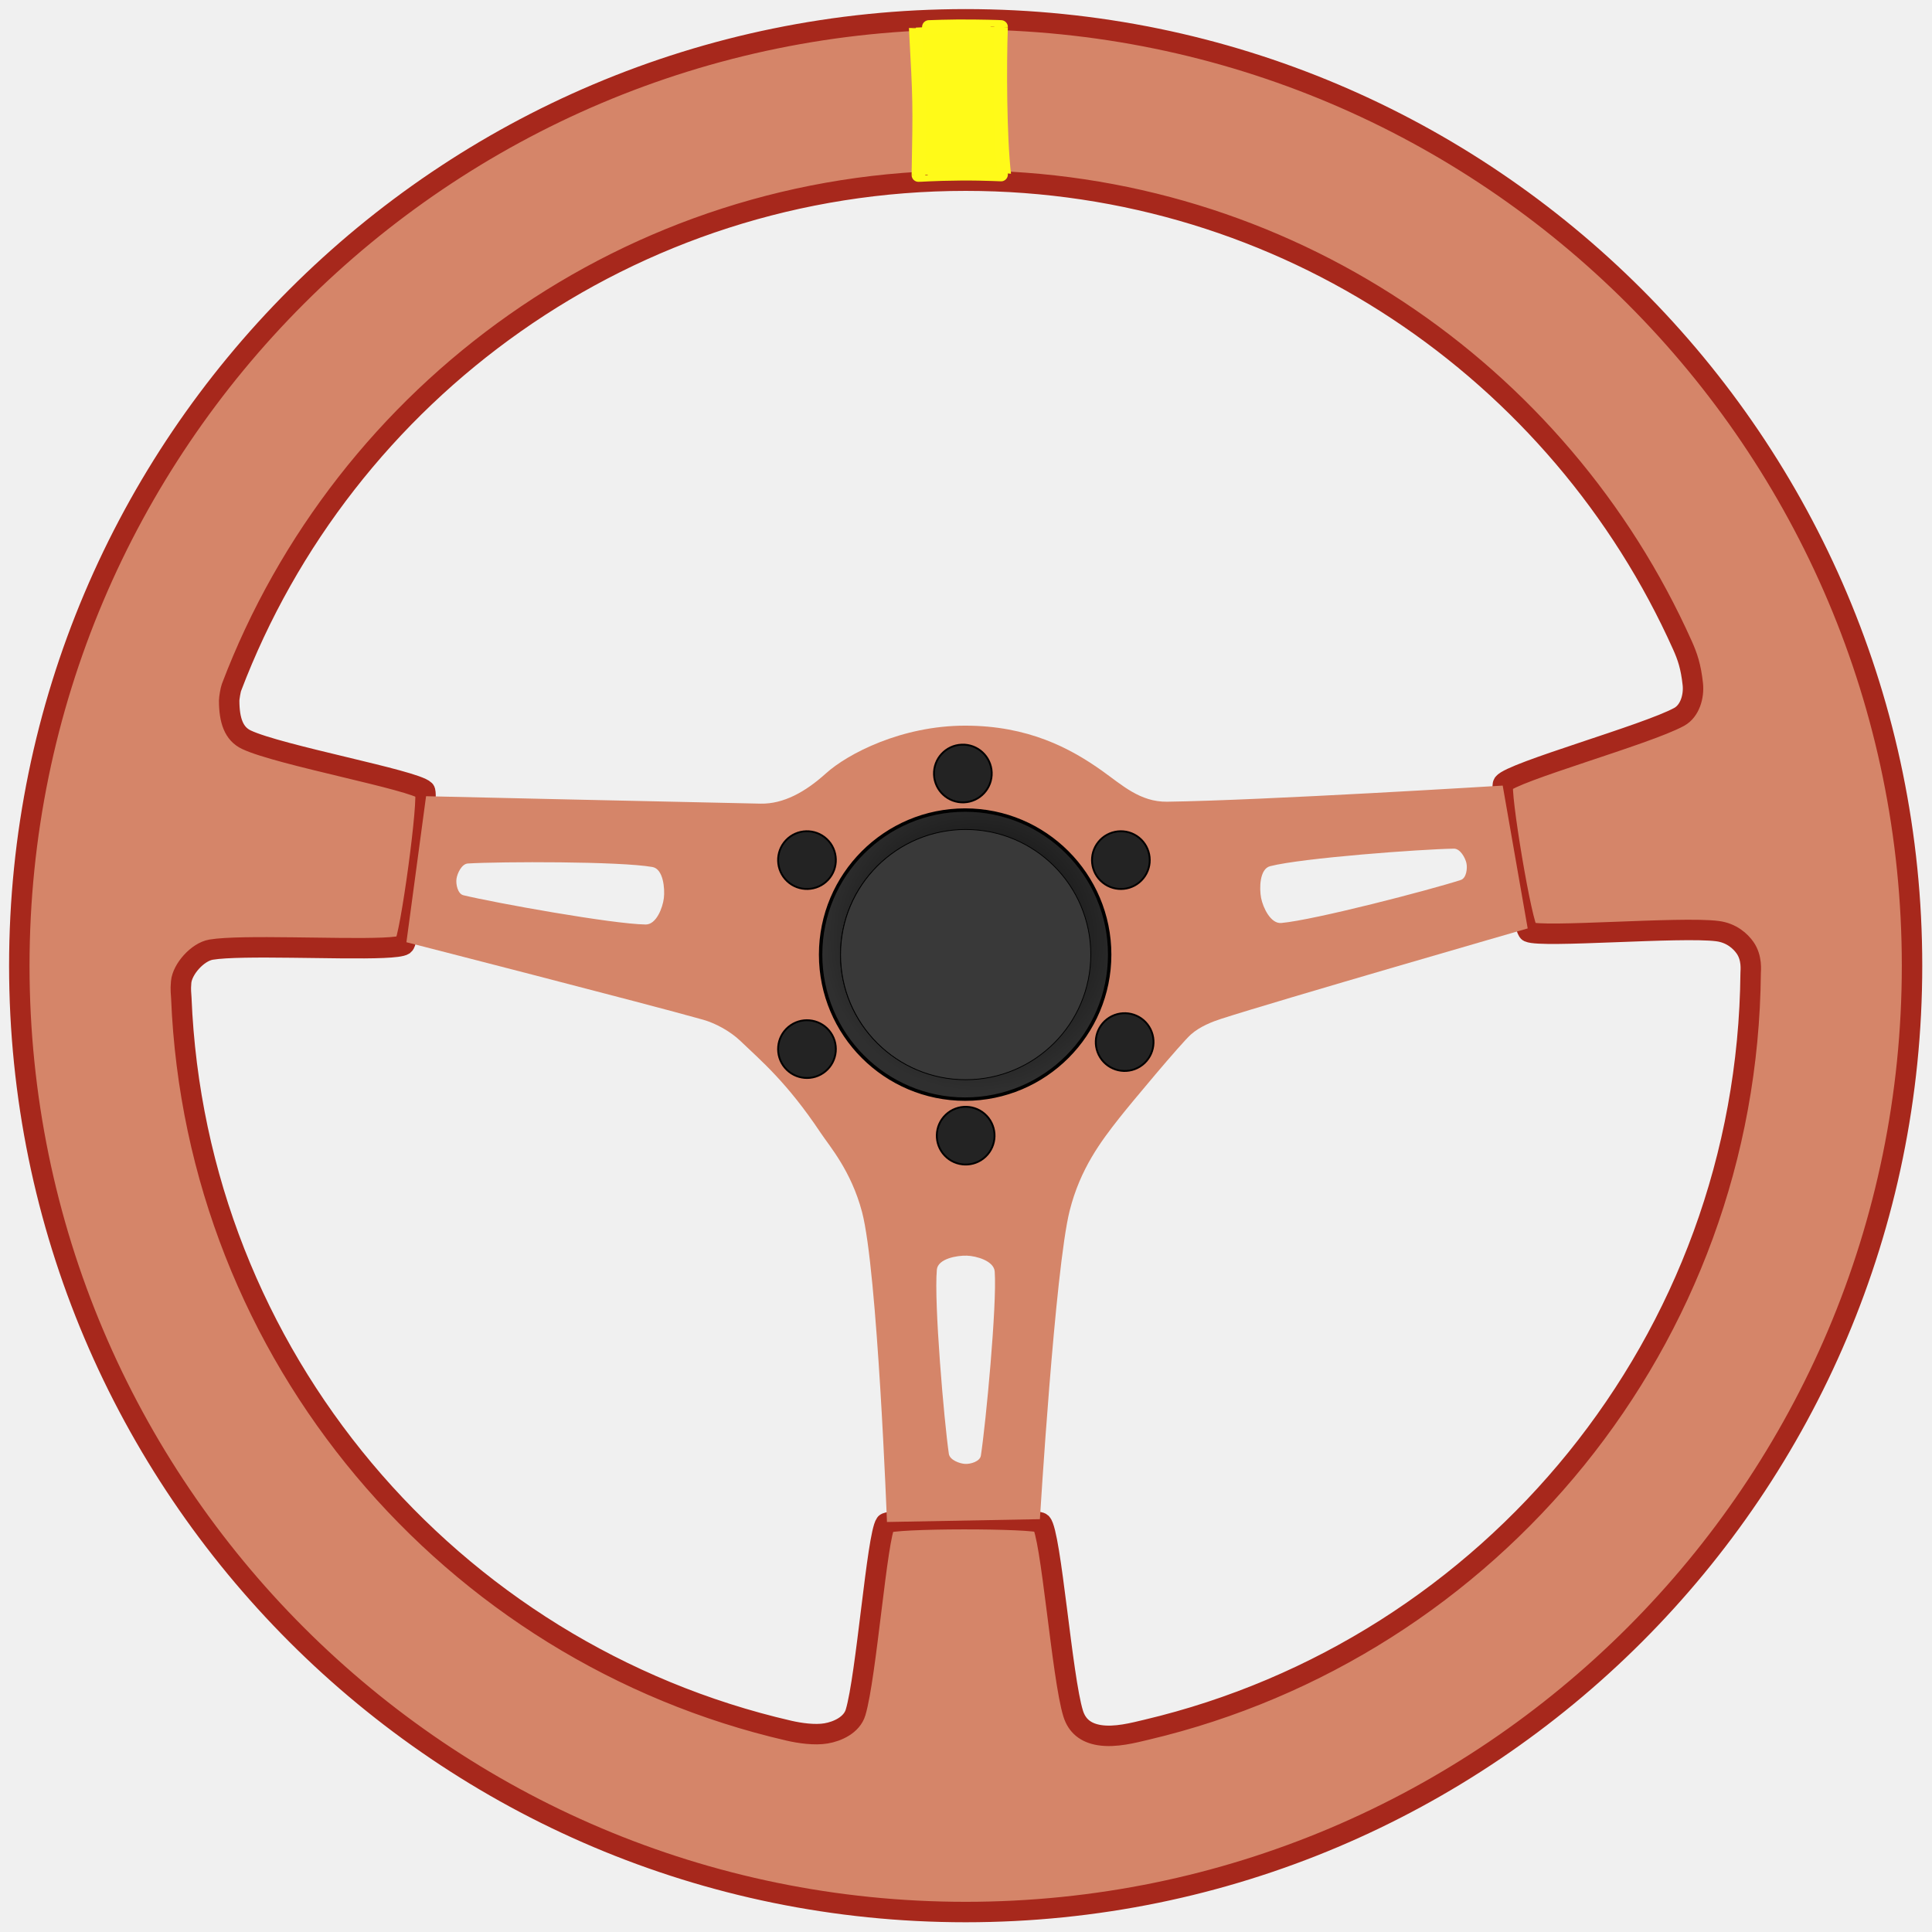
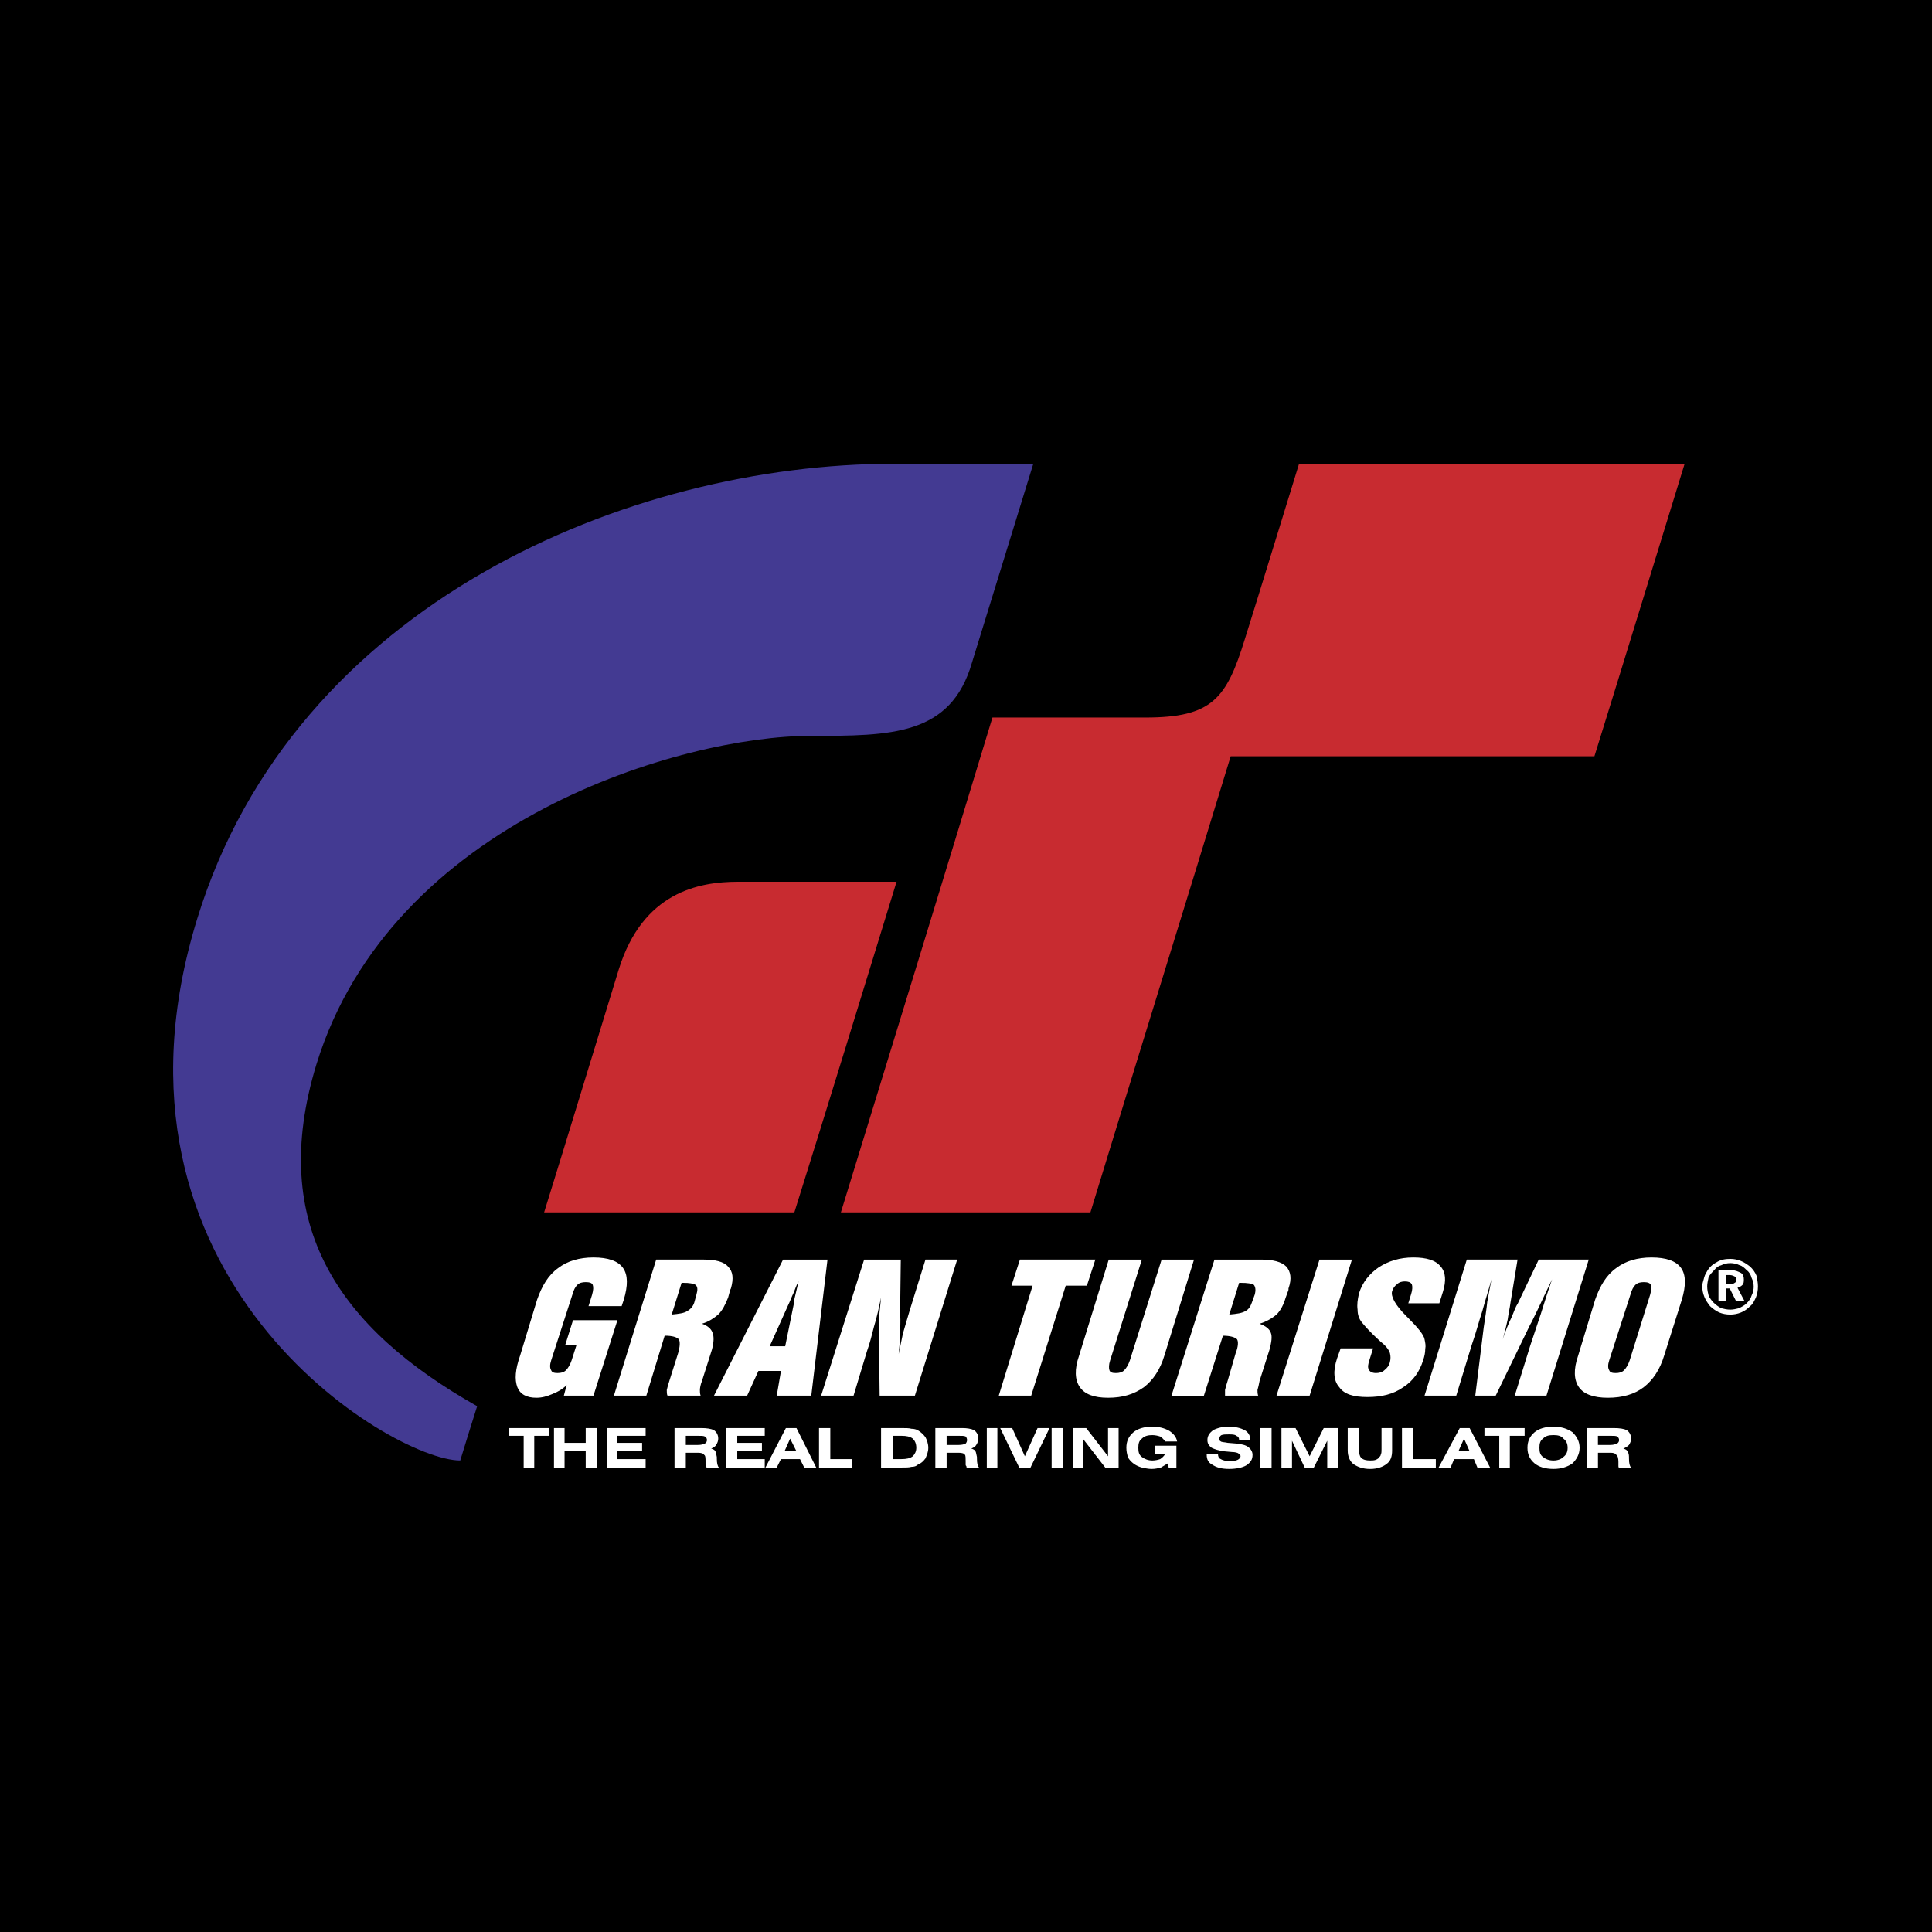
- <svg xmlns="http://www.w3.org/2000/svg" width="100%" height="100%" viewBox="0 0 2363 2363" version="1.1" xml:space="preserve" style="fill-rule:evenodd;clip-rule:evenodd;stroke-linecap:round;stroke-linejoin:round;stroke-miterlimit:1.5;">
-   <path d="M1181.1,23.622c638.831,0 1157.48,518.65 1157.48,1157.48c-0,638.831 -518.65,1157.48 -1157.48,1157.48c-638.83,-0 -1157.48,-518.65 -1157.48,-1157.48c0,-638.83 518.65,-1157.48 1157.48,-1157.48Zm163.615,2098.61c19.456,3.1 41.965,-2.954 57.741,-6.684c420.622,-99.432 734.671,-475.78 738.741,-925.597c0.026,-2.947 1.974,-18.173 -6.821,-30.759c-5.595,-8.007 -16.488,-18.121 -33.743,-20.356c-44.838,-5.807 -214.976,8.544 -231.026,0.942c-7.784,-3.687 -36.151,-174.586 -31.052,-181.527c10.249,-13.95 175.747,-59.777 215.243,-81.472c13.261,-7.284 18.223,-25.45 16.662,-39.948c-2.321,-21.55 -6.558,-33.904 -12.626,-47.452c-149.982,-334.864 -486.299,-568.414 -876.734,-568.414c-410.144,-0 -760.568,257.725 -898.02,619.923c-1.051,2.769 -2.789,13.009 -2.783,15.972c0.05,24.27 5.641,40.556 21.038,47.849c40.167,19.026 205.63,49.35 218.188,61.908c6.091,6.091 -18.232,184.178 -25.369,188.999c-11.461,7.743 -126.191,1.993 -195.049,3.255c-17.316,0.317 -31.732,1.078 -40.874,2.609c-16.626,2.783 -35.217,23.868 -36.664,39.622c-0.926,10.08 -0.031,13.861 0.187,19.278c17.665,438.181 329.585,801.134 743.266,896.404c13.201,3.04 31.377,5.657 45.311,3.309c13.874,-2.338 31.461,-10.228 36.096,-25.642c13.129,-43.664 26.285,-216.717 36.677,-231.119c5.04,-6.984 184.726,-6.855 190.625,-0.579c11.856,12.613 25.095,189.347 38.902,233.261c4.623,14.703 15.039,23.501 32.084,26.218Z" style="fill:#d58569;stroke:#a7281c;stroke-width:25px;" />
-   <path d="M1224.36,32.996c0.003,-0.094 -26.308,-1.033 -54.035,-0.826c-24.173,0.18 -50.307,1.567 -50.305,1.605c4.987,91.487 4.909,91.862 3.293,180.273c-0.005,0.28 17.701,-1.312 51.78,-1.566c31.384,-0.233 53.215,1.353 53.171,0.979c-5.246,-44.444 -5.665,-133.978 -3.904,-180.465Z" style="fill:#fffa18;stroke:#fffa19;stroke-width:16.67px;" />
-   <path d="M1010.13,945.955c26.806,-24.226 92.851,-58.422 170.318,-58.422c76.833,-0 128.382,27.385 167.624,55.322c24.268,17.277 46.349,38.149 79.421,37.705c116.273,-1.561 410.45,-19.717 410.45,-19.717l30.549,174.7c-0,0 -305.762,88.208 -375.036,110.614c-10.177,3.291 -25.771,9.183 -36.951,19.166c-11.841,10.573 -73.717,84.533 -87.791,102.477c-21.589,27.524 -47.461,61.27 -60.466,113.147c-17.805,71.02 -36.369,377.127 -36.369,377.127l-187.04,3.447c-0,0 -11.565,-307.817 -30.524,-379.275c-13.344,-50.295 -39.645,-80.266 -50.635,-96.758c-41.492,-62.263 -74.105,-89.211 -98.031,-112.251c-12.586,-12.12 -30.868,-21.844 -45.523,-25.989c-69.274,-19.591 -363.04,-94.819 -363.04,-94.819l24.03,-178.597c-0,-0 331.122,7.575 409.15,9.092c28.021,0.545 54.796,-14.314 79.864,-36.969Zm135.717,606.932c-3.674,40.394 8.909,185.651 14.667,225.251c1.122,7.72 13.353,11.978 19.882,12.349c6.529,0.371 18.186,-2.946 19.291,-10.123c6.038,-39.203 19.791,-184.327 16.936,-225.092c-0.914,-13.052 -22.272,-19.099 -34.068,-19.497c-11.796,-0.397 -35.485,3.667 -36.708,17.112Zm-347.861,-492.464c-39.943,-7.054 -185.743,-6.716 -225.687,-4.305c-7.787,0.47 -13.057,12.3 -13.975,18.775c-0.918,6.475 1.408,18.369 8.467,20.073c38.556,9.309 182.013,35.204 222.873,35.782c13.083,0.186 20.903,-20.589 22.29,-32.31c1.387,-11.72 -0.674,-35.668 -13.968,-38.015Zm755.508,-1.013c39.291,-10.067 184.697,-20.803 224.708,-21.432c7.801,-0.122 13.954,11.273 15.361,17.659c1.407,6.387 -0.009,18.423 -6.918,20.658c-37.739,12.211 -178.814,48.925 -219.513,52.605c-13.031,1.179 -22.405,-18.942 -24.678,-30.524c-2.274,-11.581 -2.038,-35.616 11.04,-38.966Z" style="fill:#d58569;stroke:#ee9500;stroke-opacity:0;stroke-width:25px;" />
-   <path d="M1180.45,990.792c97.561,0 176.768,79.207 176.768,176.768c-0,97.561 -79.207,176.768 -176.768,176.768c-97.561,-0 -176.768,-79.207 -176.768,-176.768c0,-97.561 79.207,-176.768 176.768,-176.768Zm-0,25.866c83.285,-0 150.902,67.617 150.902,150.902c0,83.285 -67.617,150.902 -150.902,150.902c-83.285,0 -150.902,-67.617 -150.902,-150.902c-0,-83.285 67.617,-150.902 150.902,-150.902Z" style="fill:url(#_Radial1);stroke:#000;stroke-width:4.17px;" />
-   <circle cx="1181.1" cy="1167.56" r="153.02" style="fill:#393939;stroke:#000;stroke-width:0.95px;" />
-   <path d="M1142.35,947.499c-0.79,-19.483 14.386,-35.942 33.869,-36.732c19.483,-0.791 35.942,14.386 36.732,33.869c0.79,19.483 -14.386,35.942 -33.869,36.732c-19.483,0.79 -35.942,-14.386 -36.732,-33.869Z" style="fill:#232323;stroke:#000;stroke-width:2.27px;" />
-   <path d="M1393.11,1024.5c15.172,12.248 17.547,34.51 5.299,49.682c-12.248,15.173 -34.51,17.547 -49.682,5.299c-15.173,-12.248 -17.547,-34.509 -5.299,-49.682c12.247,-15.172 34.509,-17.547 49.682,-5.299Z" style="fill:#232323;stroke:#000;stroke-width:2.27px;" />
-   <path d="M1405.5,1255.82c10.338,16.533 5.308,38.349 -11.225,48.687c-16.533,10.338 -38.349,5.308 -48.687,-11.225c-10.338,-16.533 -5.308,-38.349 11.225,-48.687c16.533,-10.338 38.349,-5.308 48.687,11.225Z" style="fill:#232323;stroke:#000;stroke-width:2.27px;" />
-   <path d="M1155.48,1413.34c-13.424,-14.143 -12.84,-36.524 1.302,-49.947c14.143,-13.424 36.524,-12.84 49.947,1.303c13.424,14.142 12.84,36.523 -1.303,49.946c-14.142,13.424 -36.523,12.84 -49.946,-1.302Z" style="fill:#232323;stroke:#000;stroke-width:2.27px;" />
-   <path d="M959.917,1305.83c-12.524,-14.946 -10.558,-37.247 4.387,-49.771c14.946,-12.524 37.247,-10.559 49.771,4.387c12.524,14.945 10.558,37.247 -4.387,49.771c-14.945,12.524 -37.247,10.558 -49.771,-4.387Z" style="fill:#232323;stroke:#000;stroke-width:2.27px;" />
-   <path d="M962.77,1077.7c-14.193,-13.371 -14.86,-35.749 -1.489,-49.942c13.371,-14.192 35.749,-14.859 49.942,-1.488c14.192,13.371 14.859,35.749 1.488,49.941c-13.371,14.193 -35.749,14.86 -49.941,1.489Z" style="fill:#232323;stroke:#000;stroke-width:2.27px;" />
-   <defs>
-     <radialGradient id="_Radial1" cx="0" cy="0" r="1" gradientUnits="userSpaceOnUse" gradientTransform="matrix(-117.98,148.266,-148.266,-117.98,1194.68,1145.44)">
-       <stop offset="0" style="stop-color:#000;stop-opacity:1" />
-       <stop offset="1" style="stop-color:#2f2f2f;stop-opacity:1" />
-     </radialGradient>
-   </defs>
+ <svg xmlns="http://www.w3.org/2000/svg" width="2500" height="2500" viewBox="0 0 192.756 192.756">
+   <g fill-rule="evenodd" clip-rule="evenodd">
+     <path d="M0 0h192.756v192.756H0V0z" />
+     <path d="M53.302 143.251v3.165h-1.055v-3.165H50.77v-.773h4.009v.773h-1.477zm1.969 3.165v-3.938h1.055v1.478h2.11v-1.478h1.125v3.938h-1.125v-1.617h-2.11v1.617h-1.055zm5.275 0v-3.938h3.869v.773h-2.813v.704h2.461v.773h-2.461v.844h2.813v.844h-3.869zm7.876-2.251h1.196c.352 0 .563-.07.704-.14.141-.07.211-.212.211-.353s-.07-.281-.211-.352-.352-.07-.774-.07h-1.125v.915h-.001zm-1.124 2.251v-3.938h2.672c.563 0 .985.07 1.266.211.281.211.422.492.422.844 0 .211-.07.423-.211.633-.07.141-.281.281-.492.352.211.071.352.142.422.282s.07.281.141.562v.141c0 .492.071.773.211.914h-1.196c-.07 0-.07-.07-.07-.141-.07-.07-.07-.07-.07-.141v-.281c0-.352 0-.633-.141-.703-.07-.141-.282-.211-.633-.211h-1.196v1.477h-1.125v-.001zm5.133 0v-3.938h3.868v.773h-2.742v.704h2.461v.773h-2.461v.844h2.742v.844h-3.868zm5.838-1.617h1.196l-.633-1.267-.563 1.267zm-1.899 1.617l2.039-3.938h1.055l1.969 3.938h-1.195l-.422-.844h-1.898l-.422.844H76.37zm5.344 0v-3.938h1.125v3.095h2.181v.844h-3.306v-.001zm7.385-3.165v2.321h.844c.493 0 .844-.07 1.125-.281.211-.211.352-.492.352-.845 0-.421-.141-.703-.352-.914-.282-.211-.633-.281-1.125-.281h-.844zm.774-.773c.492 0 .844 0 1.055.07.282 0 .492.07.633.141.352.211.562.422.774.703.141.281.281.634.281 1.055 0 .423-.141.704-.281 1.056-.211.281-.422.492-.774.633-.141.141-.351.211-.633.211-.211.07-.563.07-1.055.07h-1.969v-3.938h1.969v-.001zm4.571 1.687h1.196c.351 0 .562-.07.703-.14.07-.07.141-.212.141-.353s-.07-.281-.141-.352c-.141-.07-.352-.07-.773-.07h-1.125v.915h-.001zm-1.125 2.251v-3.938h2.672c.493 0 .915.07 1.195.211a1 1 0 0 1 .424.844c0 .211-.07.423-.213.633-.07.141-.281.281-.491.352.209.071.35.142.42.282s.07.281.143.562v.141c0 .492.07.773.211.914h-1.196c-.07 0-.07-.07-.07-.141-.07-.07-.07-.07-.07-.141v-.281c0-.352 0-.633-.07-.703-.07-.141-.282-.211-.633-.211h-1.196v1.477h-1.126v-.001zm5.134 0v-3.938h1.055v3.938h-1.055zm3.235 0l-1.898-3.938h1.195l1.266 2.813 1.266-2.813h1.195l-1.898 3.938h-1.126zm3.234 0v-3.938h1.125v3.938h-1.125zm2.111 0v-3.938h1.336l2.18 2.813v-2.813h1.055v3.938h-1.336l-2.18-2.813v2.813h-1.055zm9.494-.422c-.211.141-.492.281-.703.422-.281.07-.564.141-.916.141-.35 0-.633-.07-.984-.141a2.584 2.584 0 0 1-.773-.352c-.281-.211-.492-.422-.633-.703-.07-.281-.141-.562-.141-.915 0-.633.211-1.125.703-1.547.422-.352 1.055-.562 1.898-.562.635 0 1.197.141 1.689.422.422.281.703.633.773 1.055h-1.195a1.637 1.637 0 0 0-.492-.492 2.549 2.549 0 0 0-.775-.141c-.42 0-.773.07-1.055.352-.281.211-.352.493-.352.914 0 .423.07.704.352.915s.635.352 1.055.352c.281 0 .564-.07.775-.141.211-.141.352-.281.492-.492h-.986v-.845h2.111v2.181h-.773l-.07-.423zm3.868-.914h1.125c0 .211.07.422.281.492.211.141.562.211.984.211.281 0 .562-.07.703-.141s.281-.211.281-.352-.07-.211-.211-.281c-.07-.07-.352-.141-.633-.141l-.773-.07c-.562-.07-.984-.211-1.266-.353-.281-.211-.422-.421-.422-.773 0-.422.211-.703.562-.984a3.351 3.351 0 0 1 1.547-.352c.703 0 1.195.141 1.619.352.352.211.562.562.562.984h-1.127c0-.211-.07-.352-.281-.422-.141-.141-.422-.141-.773-.141-.281 0-.492 0-.703.07-.141.07-.211.211-.211.352s0 .211.141.281c.07.071.352.071.703.142l.844.07c.562.069.916.14 1.197.351.281.212.422.493.422.774 0 .492-.211.773-.633 1.055-.354.211-.986.352-1.689.352-.773 0-1.266-.141-1.688-.422-.422-.211-.562-.562-.562-.984v-.07h.001zm5.345 1.336v-3.938h1.125v3.938h-1.125zm2.11 0v-3.938h1.406l1.406 2.813 1.406-2.813h1.408v3.938h-1.057v-2.673l-1.336 2.673h-.914l-1.266-2.673v2.673h-1.053zm7.736-3.938v2.11c0 .422.07.703.211.844.211.211.492.281.914.281.211 0 .352 0 .562-.07.141-.07.281-.141.352-.281.07-.07.141-.141.141-.281.07-.07.07-.281.07-.492v-2.11h1.055v2.251c0 .562-.141 1.055-.562 1.336-.352.281-.914.492-1.617.492-.773 0-1.266-.211-1.688-.492-.352-.281-.562-.773-.562-1.336v-2.251h1.124v-.001zm4.289 3.938v-3.938H141v3.095h2.252v.844h-3.377v-.001zm5.627-1.617h1.125l-.562-1.267-.563 1.267zm-1.969 1.617l2.109-3.938h.984l2.039 3.938H147.4l-.352-.844h-1.969l-.352.844h-1.194zm7.102-3.165h1.477v-.773h-4.008v.773h1.477v3.165h1.055v-3.165h-.001zm4.361 2.462c.422 0 .773-.141.984-.352.281-.211.422-.492.422-.915 0-.421-.141-.703-.422-.914-.211-.281-.562-.352-.984-.352-.492 0-.773.07-1.055.352-.281.211-.352.493-.352.914 0 .423.07.704.352.915s.563.352 1.055.352zm-2.601-1.267c0-.633.211-1.125.703-1.547.422-.352 1.055-.562 1.898-.562.773 0 1.406.211 1.898.562.422.422.703.914.703 1.547 0 .634-.281 1.126-.703 1.548-.492.352-1.125.562-1.898.562-.844 0-1.477-.211-1.898-.562-.493-.422-.703-.914-.703-1.548zm7.031-.281h1.195c.352 0 .562-.07.703-.14.143-.07.213-.212.213-.353s-.07-.281-.213-.352c-.07-.07-.352-.07-.703-.07h-1.195v.915zm-1.125 2.251v-3.938h2.672c.635 0 1.057.07 1.338.211.281.211.422.492.422.844 0 .211-.07.423-.211.633a1.545 1.545 0 0 1-.562.352c.211.071.352.142.422.282s.141.281.141.562v.141c0 .492.07.773.211.914h-1.195c-.07 0-.07-.07-.07-.141V145.854c0-.352-.07-.633-.213-.703-.07-.141-.281-.211-.562-.211H159.429v1.477h-1.128v-.001zM56.256 139.243l.281-1.056c-.421.422-.914.703-1.477.915-.492.211-.984.352-1.547.352-.984 0-1.617-.352-1.898-1.056-.281-.773-.211-1.758.281-3.164l1.688-5.557c.493-1.406 1.125-2.461 2.11-3.164.914-.703 2.109-1.056 3.516-1.056 1.477 0 2.461.353 2.954 1.056s.492 1.758.07 3.164l-.211.634h-3.305l.352-1.125c.141-.493.141-.774.07-.985s-.351-.281-.703-.281-.633.07-.844.281c-.21.211-.352.492-.492.985l-2.11 6.539c-.141.423-.141.774 0 .985.07.211.281.281.633.281s.633-.07.844-.281.422-.562.562-.985l.492-1.547h-1.125l.773-2.461h4.431l-2.391 7.525h-2.954v.001zm10.76-8.089c.704-.069 1.266-.14 1.547-.351a1.44 1.44 0 0 0 .704-.845l.211-.772c.14-.493.14-.774-.07-.985-.211-.141-.633-.211-1.266-.211h-.141l-.985 3.164zm-5.766 8.089h3.235l1.828-5.979c.773 0 1.196.141 1.407.352.14.211.14.703-.07 1.407l-.844 2.672c-.141.422-.211.703-.281.984 0 .211 0 .423.07.563H69.9c-.07-.211-.07-.353-.07-.563s.07-.562.211-.914l.984-3.095c.211-.773.211-1.336.07-1.688-.141-.422-.492-.703-1.055-.914.703-.211 1.195-.562 1.618-.915.422-.421.703-.983.984-1.688l.211-.773.07-.141c.282-.984.211-1.688-.282-2.18-.421-.492-1.266-.703-2.461-.703h-4.712l-4.218 13.575zm9.986 0l6.892-13.573h4.431l-1.617 13.573h-3.446l.422-2.462h-2.251l-1.125 2.462h-3.306zm5.556-4.924h1.547l.844-4.148c0-.282.07-.563.141-.844.07-.353.211-.845.352-1.478-.211.352-.352.773-.492 1.125-.211.422-.352.844-.562 1.267l-1.83 4.078zm5.133 4.924h3.236l1.336-4.431c.281-.774.492-1.618.703-2.462.281-.914.493-1.898.704-2.884-.07.704-.141 1.407-.211 2.04v1.898l.07 5.838h3.516l4.22-13.573h-3.165l-1.548 4.993c-.281.914-.492 1.688-.703 2.391-.141.703-.281 1.336-.422 2.04.071-.704.141-1.407.141-2.04s.07-1.266 0-1.899l.07-5.484h-3.657l-4.29 13.573zm17.723 0l3.375-10.972h-2.109l.844-2.602h7.525l-.844 2.602h-2.111l-3.445 10.972h-3.235zm14.276-13.573h-3.305l-2.953 9.564c-.492 1.406-.422 2.461.07 3.164.492.704 1.406 1.056 2.812 1.056 1.477 0 2.602-.352 3.586-1.056.916-.703 1.619-1.758 2.041-3.164l2.953-9.564h-3.234l-3.166 10.056c-.141.423-.352.774-.562.985s-.492.281-.844.281-.562-.07-.633-.281-.07-.562.07-.985l3.165-10.056zm8.721 5.484c.773-.069 1.266-.14 1.619-.351.281-.141.492-.422.633-.845l.281-.772c.141-.493.07-.774-.07-.985-.211-.141-.633-.211-1.338-.211h-.141l-.984 3.164zm-5.766 8.089l4.289-13.573h4.643c1.195 0 2.039.211 2.531.703.422.491.562 1.195.211 2.18v.141l-.281.773c-.211.704-.492 1.267-.914 1.688a4.766 4.766 0 0 1-1.688.915c.562.211.984.492 1.125.914.141.352.07.914-.141 1.688l-.984 3.095c-.07.352-.141.703-.211.914 0 .211 0 .353.07.563h-3.307v-.563c.07-.281.141-.562.281-.984l.773-2.672c.281-.704.281-1.196.141-1.407-.211-.211-.703-.352-1.406-.352l-1.898 5.979h-3.234v-.002zm10.478 0h3.305l4.221-13.573h-3.236l-4.29 13.573zm6.399-4.713h3.236l-.352 1.125c-.141.423-.211.774-.07.985.07.211.352.352.703.352.281 0 .633-.07.844-.281.281-.211.492-.492.562-.845.07-.28.07-.562 0-.843-.07-.281-.281-.563-.562-.845-.141-.141-.352-.281-.562-.492-.844-.773-1.406-1.406-1.688-1.758s-.422-.774-.422-1.266c-.07-.492 0-.985.141-1.618.352-1.125 1.055-1.969 1.969-2.602.984-.633 2.109-.985 3.445-.985 1.338 0 2.252.282 2.744.915.492.562.562 1.406.211 2.531l-.352 1.125h-3.096l.281-.913c.141-.423.141-.774.07-.985-.141-.211-.352-.281-.703-.281-.281 0-.562.07-.773.281a1.29 1.29 0 0 0-.492.703c-.141.493.281 1.337 1.406 2.462l.07.07.141.141c.984.984 1.549 1.688 1.619 2.109.07.352.141.633.07.984 0 .353-.07.703-.211 1.125-.354 1.126-.986 2.04-1.971 2.673-.984.704-2.18.985-3.586.985s-2.32-.281-2.812-.985c-.564-.633-.635-1.617-.211-2.883l.351-.984zm8.371 4.713h3.164l1.547-5.064c.422-1.195.703-2.32 1.055-3.375.281-1.056.633-2.11.914-3.165-.141.703-.281 1.478-.422 2.25-.07.704-.211 1.618-.352 2.532l-.844 6.822h2.039l3.447-7.104c.141-.211.352-.703.773-1.547.352-.774.844-1.759 1.406-2.954-.422 1.195-.773 2.32-1.125 3.446l-1.055 3.164-1.547 4.994h3.164l4.219-13.573h-4.992l-2.111 4.431c-.209.281-.35.773-.633 1.406-.281.562-.562 1.266-.844 2.109.211-.703.352-1.336.492-1.969.07-.562.211-1.125.281-1.688l.703-4.289h-5.062l-4.217 13.574zm20.535-10.056l-2.111 6.539c-.141.423-.141.774 0 .985.07.211.283.281.633.281.354 0 .635-.07.846-.281s.422-.562.562-.985l2.039-6.539c.141-.493.141-.774.07-.985s-.352-.281-.703-.281-.633.07-.844.281-.351.491-.492.985zm-3.517.491c.492-1.406 1.125-2.461 2.109-3.164.916-.703 2.111-1.056 3.518-1.056 1.477 0 2.461.353 2.953 1.056s.492 1.758.07 3.164l-1.758 5.557c-.422 1.406-1.125 2.461-2.039 3.164-.914.704-2.109 1.056-3.588 1.056-1.406 0-2.391-.352-2.883-1.056-.492-.703-.562-1.758-.07-3.164l1.688-5.557zM172.227 127.217v.914h.352c.211 0 .422-.07.492-.141.141-.07.141-.141.141-.281s0-.281-.141-.352-.281-.141-.492-.141h-.352v.001zm-.774-.493h1.266c.422 0 .703.141.984.282.211.141.281.352.281.633 0 .211 0 .422-.141.562s-.281.211-.492.281l.703 1.336h-.844l-.633-1.266h-.352v1.266h-.773v-3.094h.001zm1.195-.703c.281 0 .633.07.914.211.281.07.492.281.703.491.281.211.422.493.492.774a1.94 1.94 0 0 1 0 1.759c-.07.28-.281.562-.492.772-.211.212-.492.353-.773.493-.281.07-.562.141-.844.141-.352 0-.633-.07-.914-.141a3.135 3.135 0 0 1-.773-.563 2.572 2.572 0 0 1-.494-.702c-.07-.282-.139-.563-.139-.915 0-.281.068-.562.139-.914.143-.281.354-.493.564-.704.211-.28.422-.421.703-.491.282-.14.563-.211.914-.211zm0-.422c.352 0 .703.071 1.055.212s.633.352.914.562c.281.28.492.562.633.914.07.352.141.703.141 1.055 0 .422-.07.774-.211 1.125-.141.281-.281.634-.562.845-.281.281-.562.492-.914.633s-.703.21-1.055.21c-.422 0-.773-.069-1.125-.21a3.591 3.591 0 0 1-.914-.633c-.213-.282-.424-.563-.562-.915a2.819 2.819 0 0 1-.213-1.055c0-.211.072-.492.143-.703.07-.281.141-.492.281-.704.209-.421.562-.772.984-.983.421-.282.913-.353 1.405-.353z" fill="#fff" />
+     <path d="M61.742 96.694c2.391-7.665 7.947-8.72 11.886-8.72h15.823c-3.376 10.971-6.751 22.012-10.197 32.983H54.288c2.601-8.368 4.852-15.823 7.454-24.263zM99.016 71.588h15.26c6.682 0 8.088-1.899 9.918-7.807 1.828-5.837 3.586-11.604 5.414-17.512h38.469c-3.023 9.776-5.977 19.481-9.002 29.186h-36.289c-4.641 15.191-9.354 30.311-13.994 45.501H83.896c5.062-16.455 10.126-32.912 15.12-49.368z" fill="#c82b30" />
+     <path d="M45.918 145.713c-6.822 0-37.344-18.145-26.232-54.082C29.391 60.125 62.797 46.27 89.169 46.27h13.924l-6.118 19.833c-2.11 7.314-8.088 7.314-16.105 7.314-12.659 0-41.775 8.369-49.3 32.772-4.923 16.105 2.321 26.373 16.035 34.108-.562 1.759-1.124 3.588-1.687 5.416z" fill="#433a92" />
+   </g>
</svg>
